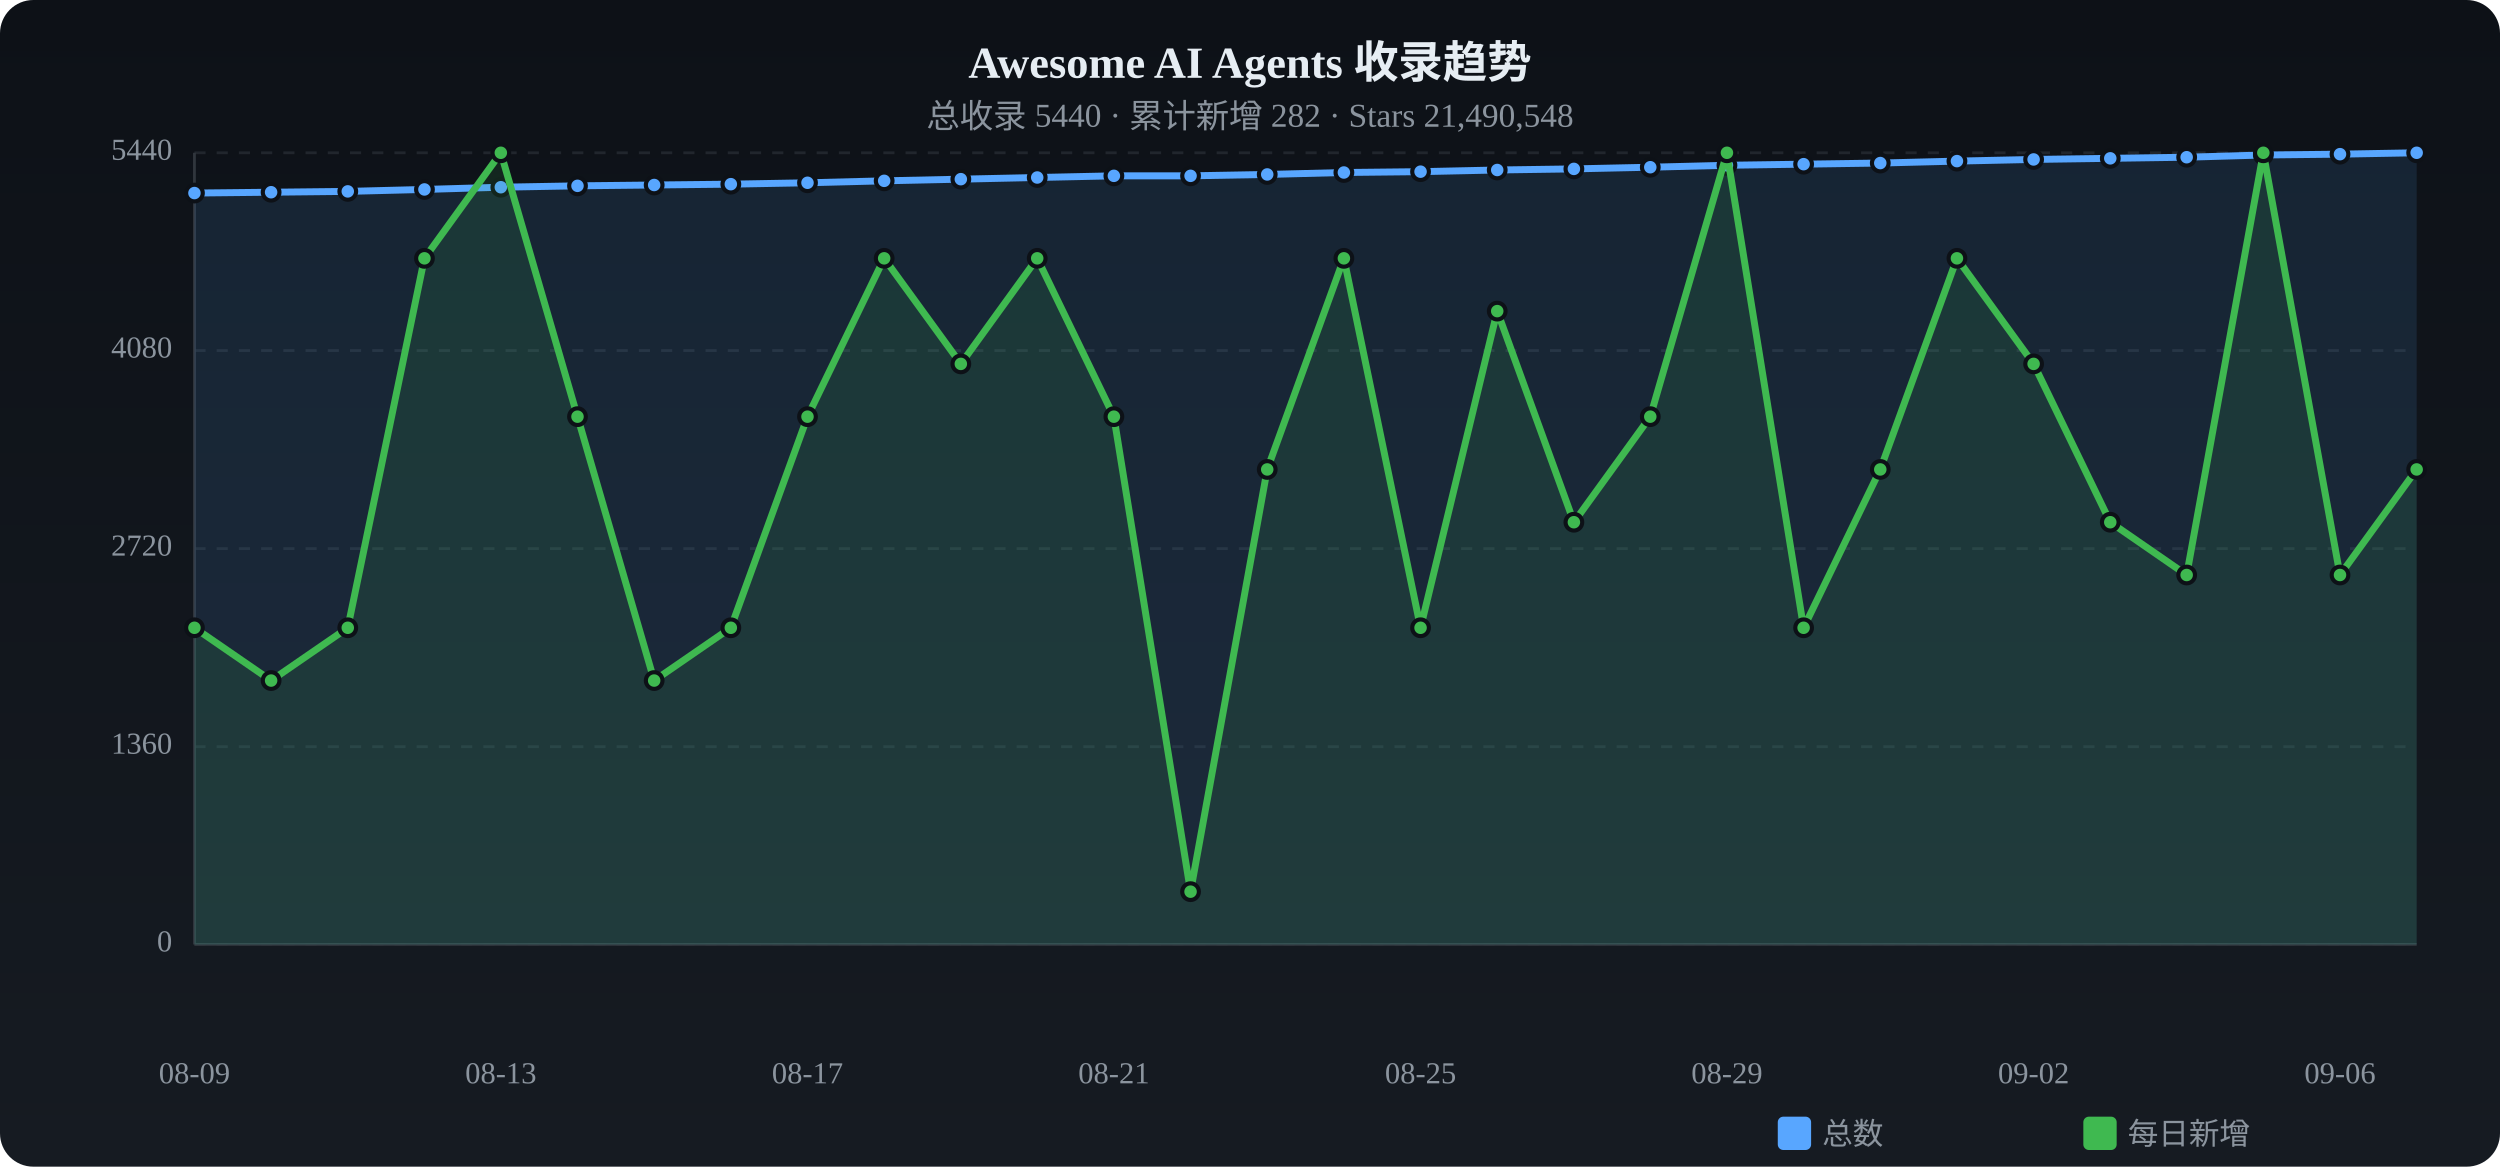
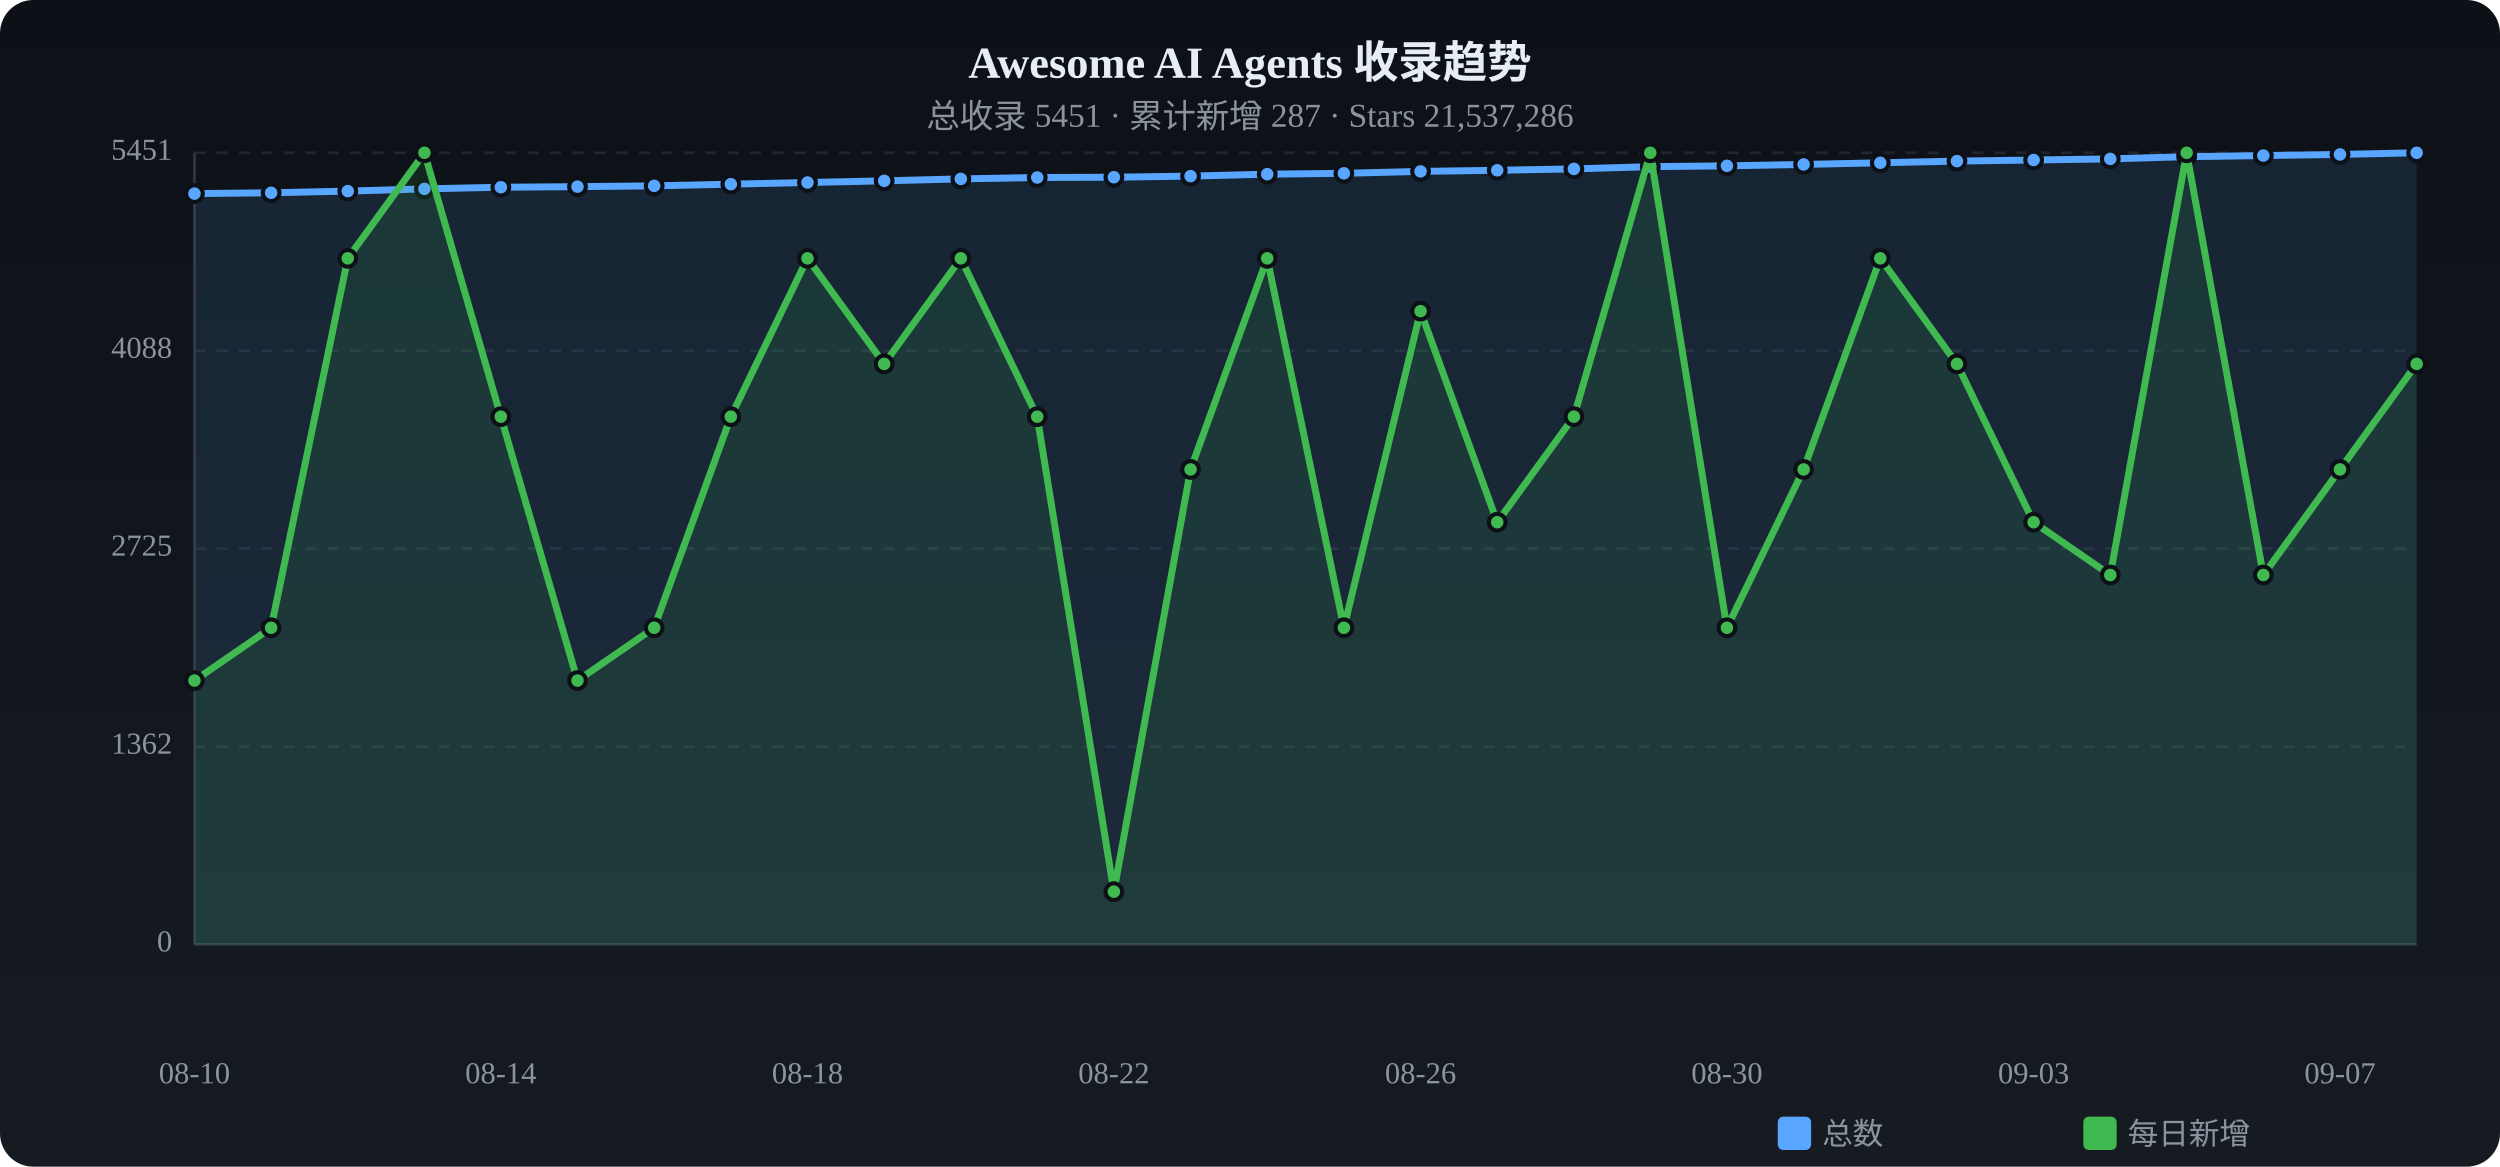
<svg xmlns="http://www.w3.org/2000/svg" viewBox="0 0 900 420" width="900" height="420">
  <defs>
    <linearGradient id="tbg" x1="0%" y1="0%" x2="0%" y2="100%">
      <stop offset="0%" stop-color="#0d1117" />
      <stop offset="100%" stop-color="#161b22" />
    </linearGradient>
  </defs>
  <rect width="900" height="420" rx="12" fill="url(#tbg)" />
  <text x="450.0" y="28" text-anchor="middle" fill="#e6edf3" font-size="16" font-weight="bold">Awesome AI Agents 收录趋势</text>
-   <text x="450.0" y="46" text-anchor="middle" fill="#8b949e" font-size="12">总收录 5440 · 累计新增 282 · Stars 21,490,548</text>
+   <text x="450.0" y="46" text-anchor="middle" fill="#8b949e" font-size="12">总收录 5451 · 累计新增 287 · Stars 21,537,286</text>
  <text x="62" y="340.0" text-anchor="end" fill="#8b949e" font-size="11" dominant-baseline="middle">0</text>
  <line x1="70" y1="340.0" x2="870" y2="340.0" stroke="#21262d" stroke-dasharray="4 4" />
-   <text x="62" y="268.8" text-anchor="end" fill="#8b949e" font-size="11" dominant-baseline="middle">1360</text>
+   <text x="62" y="268.8" text-anchor="end" fill="#8b949e" font-size="11" dominant-baseline="middle">1362</text>
  <line x1="70" y1="268.8" x2="870" y2="268.8" stroke="#21262d" stroke-dasharray="4 4" />
-   <text x="62" y="197.5" text-anchor="end" fill="#8b949e" font-size="11" dominant-baseline="middle">2720</text>
+   <text x="62" y="197.5" text-anchor="end" fill="#8b949e" font-size="11" dominant-baseline="middle">2725</text>
  <line x1="70" y1="197.5" x2="870" y2="197.5" stroke="#21262d" stroke-dasharray="4 4" />
-   <text x="62" y="126.2" text-anchor="end" fill="#8b949e" font-size="11" dominant-baseline="middle">4080</text>
-   <line x1="70" y1="126.2" x2="870" y2="126.2" stroke="#21262d" stroke-dasharray="4 4" />
-   <text x="62" y="55.0" text-anchor="end" fill="#8b949e" font-size="11" dominant-baseline="middle">5440</text>
+   <text x="62" y="126.3" text-anchor="end" fill="#8b949e" font-size="11" dominant-baseline="middle">4088</text>
+   <line x1="70" y1="126.3" x2="870" y2="126.3" stroke="#21262d" stroke-dasharray="4 4" />
+   <text x="62" y="55.0" text-anchor="end" fill="#8b949e" font-size="11" dominant-baseline="middle">5451</text>
  <line x1="70" y1="55.0" x2="870" y2="55.0" stroke="#21262d" stroke-dasharray="4 4" />
  <line x1="70" y1="55" x2="70" y2="340" stroke="#30363d" />
  <line x1="70" y1="340" x2="870" y2="340" stroke="#30363d" />
-   <path d="M70.0,69.5 L97.6,69.2 L125.2,68.9 L152.8,68.2 L180.3,67.4 L207.9,66.9 L235.5,66.6 L263.1,66.3 L290.7,65.8 L318.3,65.1 L345.9,64.5 L373.4,63.9 L401.0,63.3 L428.6,63.3 L456.2,62.8 L483.8,62.1 L511.4,61.8 L539.0,61.2 L566.6,60.8 L594.1,60.2 L621.7,59.5 L649.3,59.1 L676.9,58.7 L704.5,58.0 L732.1,57.4 L759.7,57.0 L787.2,56.6 L814.8,55.8 L842.4,55.5 L870.0,55.0 L870.0,340 L70.0,340 Z" fill="#58a6ff" opacity="0.12" />
-   <polyline points="70.0,69.5 97.6,69.2 125.2,68.9 152.8,68.2 180.3,67.4 207.9,66.9 235.5,66.6 263.1,66.3 290.7,65.8 318.3,65.1 345.9,64.5 373.4,63.9 401.0,63.3 428.6,63.3 456.2,62.8 483.8,62.1 511.4,61.8 539.0,61.2 566.6,60.8 594.1,60.2 621.7,59.5 649.3,59.1 676.9,58.7 704.5,58.0 732.1,57.4 759.7,57.0 787.2,56.6 814.8,55.8 842.4,55.5 870.0,55.0" fill="none" stroke="#58a6ff" stroke-width="2.5" stroke-linecap="round" stroke-linejoin="round" />
-   <circle cx="70.0" cy="69.5" r="3" fill="#58a6ff" stroke="#0d1117" stroke-width="1.5" />
-   <circle cx="97.6" cy="69.2" r="3" fill="#58a6ff" stroke="#0d1117" stroke-width="1.5" />
-   <circle cx="125.2" cy="68.9" r="3" fill="#58a6ff" stroke="#0d1117" stroke-width="1.5" />
-   <circle cx="152.8" cy="68.2" r="3" fill="#58a6ff" stroke="#0d1117" stroke-width="1.5" />
+   <path d="M70.0,69.7 L97.6,69.4 L125.2,68.8 L152.8,68.0 L180.3,67.4 L207.9,67.2 L235.5,66.9 L263.1,66.3 L290.7,65.7 L318.3,65.1 L345.9,64.4 L373.4,63.9 L401.0,63.8 L428.6,63.4 L456.2,62.7 L483.8,62.4 L511.4,61.7 L539.0,61.3 L566.6,60.8 L594.1,60.0 L621.7,59.7 L649.3,59.2 L676.9,58.6 L704.5,58.0 L732.1,57.6 L759.7,57.2 L787.2,56.4 L814.8,56.0 L842.4,55.6 L870.0,55.0 L870.0,340 L70.0,340 Z" fill="#58a6ff" opacity="0.12" />
+   <polyline points="70.0,69.7 97.6,69.4 125.2,68.8 152.8,68.0 180.3,67.4 207.9,67.2 235.5,66.9 263.1,66.3 290.7,65.7 318.3,65.1 345.9,64.4 373.4,63.9 401.0,63.8 428.6,63.4 456.2,62.7 483.8,62.4 511.4,61.7 539.0,61.3 566.6,60.8 594.1,60.0 621.7,59.7 649.3,59.2 676.9,58.6 704.5,58.0 732.1,57.6 759.7,57.2 787.2,56.4 814.8,56.0 842.4,55.6 870.0,55.0" fill="none" stroke="#58a6ff" stroke-width="2.5" stroke-linecap="round" stroke-linejoin="round" />
+   <circle cx="70.0" cy="69.7" r="3" fill="#58a6ff" stroke="#0d1117" stroke-width="1.5" />
+   <circle cx="97.6" cy="69.4" r="3" fill="#58a6ff" stroke="#0d1117" stroke-width="1.5" />
+   <circle cx="125.2" cy="68.8" r="3" fill="#58a6ff" stroke="#0d1117" stroke-width="1.5" />
+   <circle cx="152.8" cy="68.0" r="3" fill="#58a6ff" stroke="#0d1117" stroke-width="1.5" />
  <circle cx="180.3" cy="67.4" r="3" fill="#58a6ff" stroke="#0d1117" stroke-width="1.5" />
-   <circle cx="207.9" cy="66.9" r="3" fill="#58a6ff" stroke="#0d1117" stroke-width="1.5" />
-   <circle cx="235.5" cy="66.6" r="3" fill="#58a6ff" stroke="#0d1117" stroke-width="1.5" />
+   <circle cx="207.9" cy="67.2" r="3" fill="#58a6ff" stroke="#0d1117" stroke-width="1.5" />
+   <circle cx="235.5" cy="66.9" r="3" fill="#58a6ff" stroke="#0d1117" stroke-width="1.5" />
  <circle cx="263.1" cy="66.3" r="3" fill="#58a6ff" stroke="#0d1117" stroke-width="1.5" />
-   <circle cx="290.7" cy="65.8" r="3" fill="#58a6ff" stroke="#0d1117" stroke-width="1.5" />
+   <circle cx="290.7" cy="65.7" r="3" fill="#58a6ff" stroke="#0d1117" stroke-width="1.5" />
  <circle cx="318.3" cy="65.1" r="3" fill="#58a6ff" stroke="#0d1117" stroke-width="1.5" />
-   <circle cx="345.9" cy="64.5" r="3" fill="#58a6ff" stroke="#0d1117" stroke-width="1.5" />
+   <circle cx="345.9" cy="64.4" r="3" fill="#58a6ff" stroke="#0d1117" stroke-width="1.5" />
  <circle cx="373.4" cy="63.9" r="3" fill="#58a6ff" stroke="#0d1117" stroke-width="1.5" />
-   <circle cx="401.0" cy="63.3" r="3" fill="#58a6ff" stroke="#0d1117" stroke-width="1.5" />
-   <circle cx="428.6" cy="63.3" r="3" fill="#58a6ff" stroke="#0d1117" stroke-width="1.5" />
-   <circle cx="456.2" cy="62.8" r="3" fill="#58a6ff" stroke="#0d1117" stroke-width="1.5" />
-   <circle cx="483.8" cy="62.1" r="3" fill="#58a6ff" stroke="#0d1117" stroke-width="1.5" />
-   <circle cx="511.4" cy="61.8" r="3" fill="#58a6ff" stroke="#0d1117" stroke-width="1.5" />
-   <circle cx="539.0" cy="61.2" r="3" fill="#58a6ff" stroke="#0d1117" stroke-width="1.5" />
+   <circle cx="401.0" cy="63.8" r="3" fill="#58a6ff" stroke="#0d1117" stroke-width="1.5" />
+   <circle cx="428.6" cy="63.4" r="3" fill="#58a6ff" stroke="#0d1117" stroke-width="1.5" />
+   <circle cx="456.2" cy="62.7" r="3" fill="#58a6ff" stroke="#0d1117" stroke-width="1.5" />
+   <circle cx="483.8" cy="62.4" r="3" fill="#58a6ff" stroke="#0d1117" stroke-width="1.5" />
+   <circle cx="511.4" cy="61.7" r="3" fill="#58a6ff" stroke="#0d1117" stroke-width="1.5" />
+   <circle cx="539.0" cy="61.3" r="3" fill="#58a6ff" stroke="#0d1117" stroke-width="1.5" />
  <circle cx="566.6" cy="60.8" r="3" fill="#58a6ff" stroke="#0d1117" stroke-width="1.5" />
-   <circle cx="594.1" cy="60.2" r="3" fill="#58a6ff" stroke="#0d1117" stroke-width="1.5" />
-   <circle cx="621.7" cy="59.5" r="3" fill="#58a6ff" stroke="#0d1117" stroke-width="1.5" />
-   <circle cx="649.3" cy="59.1" r="3" fill="#58a6ff" stroke="#0d1117" stroke-width="1.5" />
-   <circle cx="676.9" cy="58.7" r="3" fill="#58a6ff" stroke="#0d1117" stroke-width="1.5" />
+   <circle cx="594.1" cy="60.0" r="3" fill="#58a6ff" stroke="#0d1117" stroke-width="1.5" />
+   <circle cx="621.7" cy="59.7" r="3" fill="#58a6ff" stroke="#0d1117" stroke-width="1.5" />
+   <circle cx="649.3" cy="59.2" r="3" fill="#58a6ff" stroke="#0d1117" stroke-width="1.5" />
+   <circle cx="676.9" cy="58.6" r="3" fill="#58a6ff" stroke="#0d1117" stroke-width="1.5" />
  <circle cx="704.5" cy="58.0" r="3" fill="#58a6ff" stroke="#0d1117" stroke-width="1.5" />
-   <circle cx="732.1" cy="57.4" r="3" fill="#58a6ff" stroke="#0d1117" stroke-width="1.5" />
-   <circle cx="759.7" cy="57.0" r="3" fill="#58a6ff" stroke="#0d1117" stroke-width="1.5" />
-   <circle cx="787.2" cy="56.6" r="3" fill="#58a6ff" stroke="#0d1117" stroke-width="1.5" />
-   <circle cx="814.8" cy="55.8" r="3" fill="#58a6ff" stroke="#0d1117" stroke-width="1.5" />
-   <circle cx="842.4" cy="55.5" r="3" fill="#58a6ff" stroke="#0d1117" stroke-width="1.5" />
+   <circle cx="732.1" cy="57.6" r="3" fill="#58a6ff" stroke="#0d1117" stroke-width="1.5" />
+   <circle cx="759.7" cy="57.2" r="3" fill="#58a6ff" stroke="#0d1117" stroke-width="1.5" />
+   <circle cx="787.2" cy="56.4" r="3" fill="#58a6ff" stroke="#0d1117" stroke-width="1.5" />
+   <circle cx="814.8" cy="56.0" r="3" fill="#58a6ff" stroke="#0d1117" stroke-width="1.5" />
+   <circle cx="842.4" cy="55.6" r="3" fill="#58a6ff" stroke="#0d1117" stroke-width="1.5" />
  <circle cx="870.0" cy="55.0" r="3" fill="#58a6ff" stroke="#0d1117" stroke-width="1.5" />
-   <path d="M70.0,226.0 L97.6,245.0 L125.2,226.0 L152.8,93.0 L180.3,55.0 L207.9,150.0 L235.5,245.0 L263.1,226.0 L290.7,150.0 L318.3,93.0 L345.9,131.0 L373.4,93.0 L401.0,150.0 L428.6,321.0 L456.2,169.0 L483.8,93.0 L511.4,226.0 L539.0,112.0 L566.6,188.0 L594.1,150.0 L621.7,55.0 L649.3,226.0 L676.9,169.0 L704.5,93.0 L732.1,131.0 L759.7,188.0 L787.2,207.0 L814.8,55.0 L842.4,207.0 L870.0,169.0 L870.0,340 L70.0,340 Z" fill="#3fb950" opacity="0.12" />
-   <polyline points="70.0,226.0 97.6,245.0 125.2,226.0 152.8,93.0 180.3,55.0 207.9,150.0 235.5,245.0 263.1,226.0 290.7,150.0 318.3,93.0 345.9,131.0 373.4,93.0 401.0,150.0 428.6,321.0 456.2,169.0 483.8,93.0 511.4,226.0 539.0,112.0 566.6,188.0 594.1,150.0 621.7,55.0 649.3,226.0 676.9,169.0 704.5,93.0 732.1,131.0 759.7,188.0 787.2,207.0 814.8,55.0 842.4,207.0 870.0,169.0" fill="none" stroke="#3fb950" stroke-width="2.5" stroke-linecap="round" stroke-linejoin="round" />
-   <circle cx="70.0" cy="226.0" r="3" fill="#3fb950" stroke="#0d1117" stroke-width="1.5" />
-   <circle cx="97.6" cy="245.0" r="3" fill="#3fb950" stroke="#0d1117" stroke-width="1.5" />
-   <circle cx="125.2" cy="226.0" r="3" fill="#3fb950" stroke="#0d1117" stroke-width="1.5" />
-   <circle cx="152.8" cy="93.0" r="3" fill="#3fb950" stroke="#0d1117" stroke-width="1.5" />
-   <circle cx="180.3" cy="55.0" r="3" fill="#3fb950" stroke="#0d1117" stroke-width="1.5" />
-   <circle cx="207.9" cy="150.0" r="3" fill="#3fb950" stroke="#0d1117" stroke-width="1.5" />
-   <circle cx="235.5" cy="245.0" r="3" fill="#3fb950" stroke="#0d1117" stroke-width="1.5" />
-   <circle cx="263.1" cy="226.0" r="3" fill="#3fb950" stroke="#0d1117" stroke-width="1.5" />
-   <circle cx="290.7" cy="150.0" r="3" fill="#3fb950" stroke="#0d1117" stroke-width="1.5" />
-   <circle cx="318.3" cy="93.0" r="3" fill="#3fb950" stroke="#0d1117" stroke-width="1.5" />
-   <circle cx="345.9" cy="131.0" r="3" fill="#3fb950" stroke="#0d1117" stroke-width="1.5" />
-   <circle cx="373.4" cy="93.0" r="3" fill="#3fb950" stroke="#0d1117" stroke-width="1.5" />
-   <circle cx="401.0" cy="150.0" r="3" fill="#3fb950" stroke="#0d1117" stroke-width="1.5" />
-   <circle cx="428.6" cy="321.0" r="3" fill="#3fb950" stroke="#0d1117" stroke-width="1.5" />
-   <circle cx="456.2" cy="169.0" r="3" fill="#3fb950" stroke="#0d1117" stroke-width="1.5" />
-   <circle cx="483.8" cy="93.0" r="3" fill="#3fb950" stroke="#0d1117" stroke-width="1.5" />
-   <circle cx="511.4" cy="226.0" r="3" fill="#3fb950" stroke="#0d1117" stroke-width="1.5" />
-   <circle cx="539.0" cy="112.0" r="3" fill="#3fb950" stroke="#0d1117" stroke-width="1.5" />
-   <circle cx="566.6" cy="188.0" r="3" fill="#3fb950" stroke="#0d1117" stroke-width="1.5" />
-   <circle cx="594.1" cy="150.0" r="3" fill="#3fb950" stroke="#0d1117" stroke-width="1.5" />
-   <circle cx="621.7" cy="55.0" r="3" fill="#3fb950" stroke="#0d1117" stroke-width="1.5" />
-   <circle cx="649.3" cy="226.0" r="3" fill="#3fb950" stroke="#0d1117" stroke-width="1.5" />
-   <circle cx="676.9" cy="169.0" r="3" fill="#3fb950" stroke="#0d1117" stroke-width="1.5" />
-   <circle cx="704.5" cy="93.0" r="3" fill="#3fb950" stroke="#0d1117" stroke-width="1.5" />
-   <circle cx="732.1" cy="131.0" r="3" fill="#3fb950" stroke="#0d1117" stroke-width="1.5" />
-   <circle cx="759.7" cy="188.0" r="3" fill="#3fb950" stroke="#0d1117" stroke-width="1.5" />
-   <circle cx="787.2" cy="207.0" r="3" fill="#3fb950" stroke="#0d1117" stroke-width="1.5" />
-   <circle cx="814.8" cy="55.0" r="3" fill="#3fb950" stroke="#0d1117" stroke-width="1.5" />
-   <circle cx="842.4" cy="207.0" r="3" fill="#3fb950" stroke="#0d1117" stroke-width="1.5" />
-   <circle cx="870.0" cy="169.0" r="3" fill="#3fb950" stroke="#0d1117" stroke-width="1.5" />
-   <text x="70.0" y="390" text-anchor="middle" fill="#8b949e" font-size="11">08-09</text>
-   <text x="180.3" y="390" text-anchor="middle" fill="#8b949e" font-size="11">08-13</text>
-   <text x="290.7" y="390" text-anchor="middle" fill="#8b949e" font-size="11">08-17</text>
-   <text x="401.0" y="390" text-anchor="middle" fill="#8b949e" font-size="11">08-21</text>
-   <text x="511.4" y="390" text-anchor="middle" fill="#8b949e" font-size="11">08-25</text>
-   <text x="621.7" y="390" text-anchor="middle" fill="#8b949e" font-size="11">08-29</text>
-   <text x="732.1" y="390" text-anchor="middle" fill="#8b949e" font-size="11">09-02</text>
-   <text x="842.4" y="390" text-anchor="middle" fill="#8b949e" font-size="11">09-06</text>
+   <path d="M70.0,245.0 L97.6,226.0 L125.2,93.0 L152.8,55.0 L180.3,150.0 L207.9,245.0 L235.5,226.0 L263.1,150.0 L290.7,93.0 L318.3,131.0 L345.9,93.0 L373.4,150.0 L401.0,321.0 L428.6,169.0 L456.2,93.0 L483.8,226.0 L511.4,112.0 L539.0,188.0 L566.6,150.0 L594.1,55.0 L621.7,226.0 L649.3,169.0 L676.9,93.0 L704.5,131.0 L732.1,188.0 L759.7,207.0 L787.2,55.0 L814.8,207.0 L842.4,169.0 L870.0,131.0 L870.0,340 L70.0,340 Z" fill="#3fb950" opacity="0.12" />
+   <polyline points="70.0,245.0 97.6,226.0 125.2,93.0 152.8,55.0 180.3,150.0 207.9,245.0 235.5,226.0 263.1,150.0 290.7,93.0 318.3,131.0 345.9,93.0 373.4,150.0 401.0,321.0 428.6,169.0 456.2,93.0 483.8,226.0 511.4,112.0 539.0,188.0 566.6,150.0 594.1,55.0 621.7,226.0 649.3,169.0 676.9,93.0 704.5,131.0 732.1,188.0 759.7,207.0 787.2,55.0 814.8,207.0 842.4,169.0 870.0,131.0" fill="none" stroke="#3fb950" stroke-width="2.5" stroke-linecap="round" stroke-linejoin="round" />
+   <circle cx="70.0" cy="245.0" r="3" fill="#3fb950" stroke="#0d1117" stroke-width="1.5" />
+   <circle cx="97.6" cy="226.0" r="3" fill="#3fb950" stroke="#0d1117" stroke-width="1.5" />
+   <circle cx="125.2" cy="93.0" r="3" fill="#3fb950" stroke="#0d1117" stroke-width="1.5" />
+   <circle cx="152.8" cy="55.0" r="3" fill="#3fb950" stroke="#0d1117" stroke-width="1.5" />
+   <circle cx="180.3" cy="150.0" r="3" fill="#3fb950" stroke="#0d1117" stroke-width="1.5" />
+   <circle cx="207.9" cy="245.0" r="3" fill="#3fb950" stroke="#0d1117" stroke-width="1.5" />
+   <circle cx="235.5" cy="226.0" r="3" fill="#3fb950" stroke="#0d1117" stroke-width="1.5" />
+   <circle cx="263.1" cy="150.0" r="3" fill="#3fb950" stroke="#0d1117" stroke-width="1.5" />
+   <circle cx="290.7" cy="93.0" r="3" fill="#3fb950" stroke="#0d1117" stroke-width="1.5" />
+   <circle cx="318.3" cy="131.0" r="3" fill="#3fb950" stroke="#0d1117" stroke-width="1.5" />
+   <circle cx="345.9" cy="93.0" r="3" fill="#3fb950" stroke="#0d1117" stroke-width="1.5" />
+   <circle cx="373.4" cy="150.0" r="3" fill="#3fb950" stroke="#0d1117" stroke-width="1.5" />
+   <circle cx="401.0" cy="321.0" r="3" fill="#3fb950" stroke="#0d1117" stroke-width="1.5" />
+   <circle cx="428.6" cy="169.0" r="3" fill="#3fb950" stroke="#0d1117" stroke-width="1.5" />
+   <circle cx="456.2" cy="93.0" r="3" fill="#3fb950" stroke="#0d1117" stroke-width="1.5" />
+   <circle cx="483.8" cy="226.0" r="3" fill="#3fb950" stroke="#0d1117" stroke-width="1.5" />
+   <circle cx="511.4" cy="112.0" r="3" fill="#3fb950" stroke="#0d1117" stroke-width="1.5" />
+   <circle cx="539.0" cy="188.0" r="3" fill="#3fb950" stroke="#0d1117" stroke-width="1.5" />
+   <circle cx="566.6" cy="150.0" r="3" fill="#3fb950" stroke="#0d1117" stroke-width="1.5" />
+   <circle cx="594.1" cy="55.0" r="3" fill="#3fb950" stroke="#0d1117" stroke-width="1.5" />
+   <circle cx="621.7" cy="226.0" r="3" fill="#3fb950" stroke="#0d1117" stroke-width="1.5" />
+   <circle cx="649.3" cy="169.0" r="3" fill="#3fb950" stroke="#0d1117" stroke-width="1.5" />
+   <circle cx="676.9" cy="93.0" r="3" fill="#3fb950" stroke="#0d1117" stroke-width="1.5" />
+   <circle cx="704.5" cy="131.0" r="3" fill="#3fb950" stroke="#0d1117" stroke-width="1.5" />
+   <circle cx="732.1" cy="188.0" r="3" fill="#3fb950" stroke="#0d1117" stroke-width="1.5" />
+   <circle cx="759.7" cy="207.0" r="3" fill="#3fb950" stroke="#0d1117" stroke-width="1.5" />
+   <circle cx="787.2" cy="55.0" r="3" fill="#3fb950" stroke="#0d1117" stroke-width="1.5" />
+   <circle cx="814.8" cy="207.0" r="3" fill="#3fb950" stroke="#0d1117" stroke-width="1.5" />
+   <circle cx="842.4" cy="169.0" r="3" fill="#3fb950" stroke="#0d1117" stroke-width="1.5" />
+   <circle cx="870.0" cy="131.0" r="3" fill="#3fb950" stroke="#0d1117" stroke-width="1.5" />
+   <text x="70.0" y="390" text-anchor="middle" fill="#8b949e" font-size="11">08-10</text>
+   <text x="180.3" y="390" text-anchor="middle" fill="#8b949e" font-size="11">08-14</text>
+   <text x="290.7" y="390" text-anchor="middle" fill="#8b949e" font-size="11">08-18</text>
+   <text x="401.0" y="390" text-anchor="middle" fill="#8b949e" font-size="11">08-22</text>
+   <text x="511.4" y="390" text-anchor="middle" fill="#8b949e" font-size="11">08-26</text>
+   <text x="621.7" y="390" text-anchor="middle" fill="#8b949e" font-size="11">08-30</text>
+   <text x="732.1" y="390" text-anchor="middle" fill="#8b949e" font-size="11">09-03</text>
+   <text x="842.4" y="390" text-anchor="middle" fill="#8b949e" font-size="11">09-07</text>
  <rect x="640" y="402" width="12" height="12" rx="2" fill="#58a6ff" />
  <text x="656" y="412" fill="#8b949e" font-size="11">总数</text>
  <rect x="750" y="402" width="12" height="12" rx="2" fill="#3fb950" />
  <text x="766" y="412" fill="#8b949e" font-size="11">每日新增</text>
</svg>
